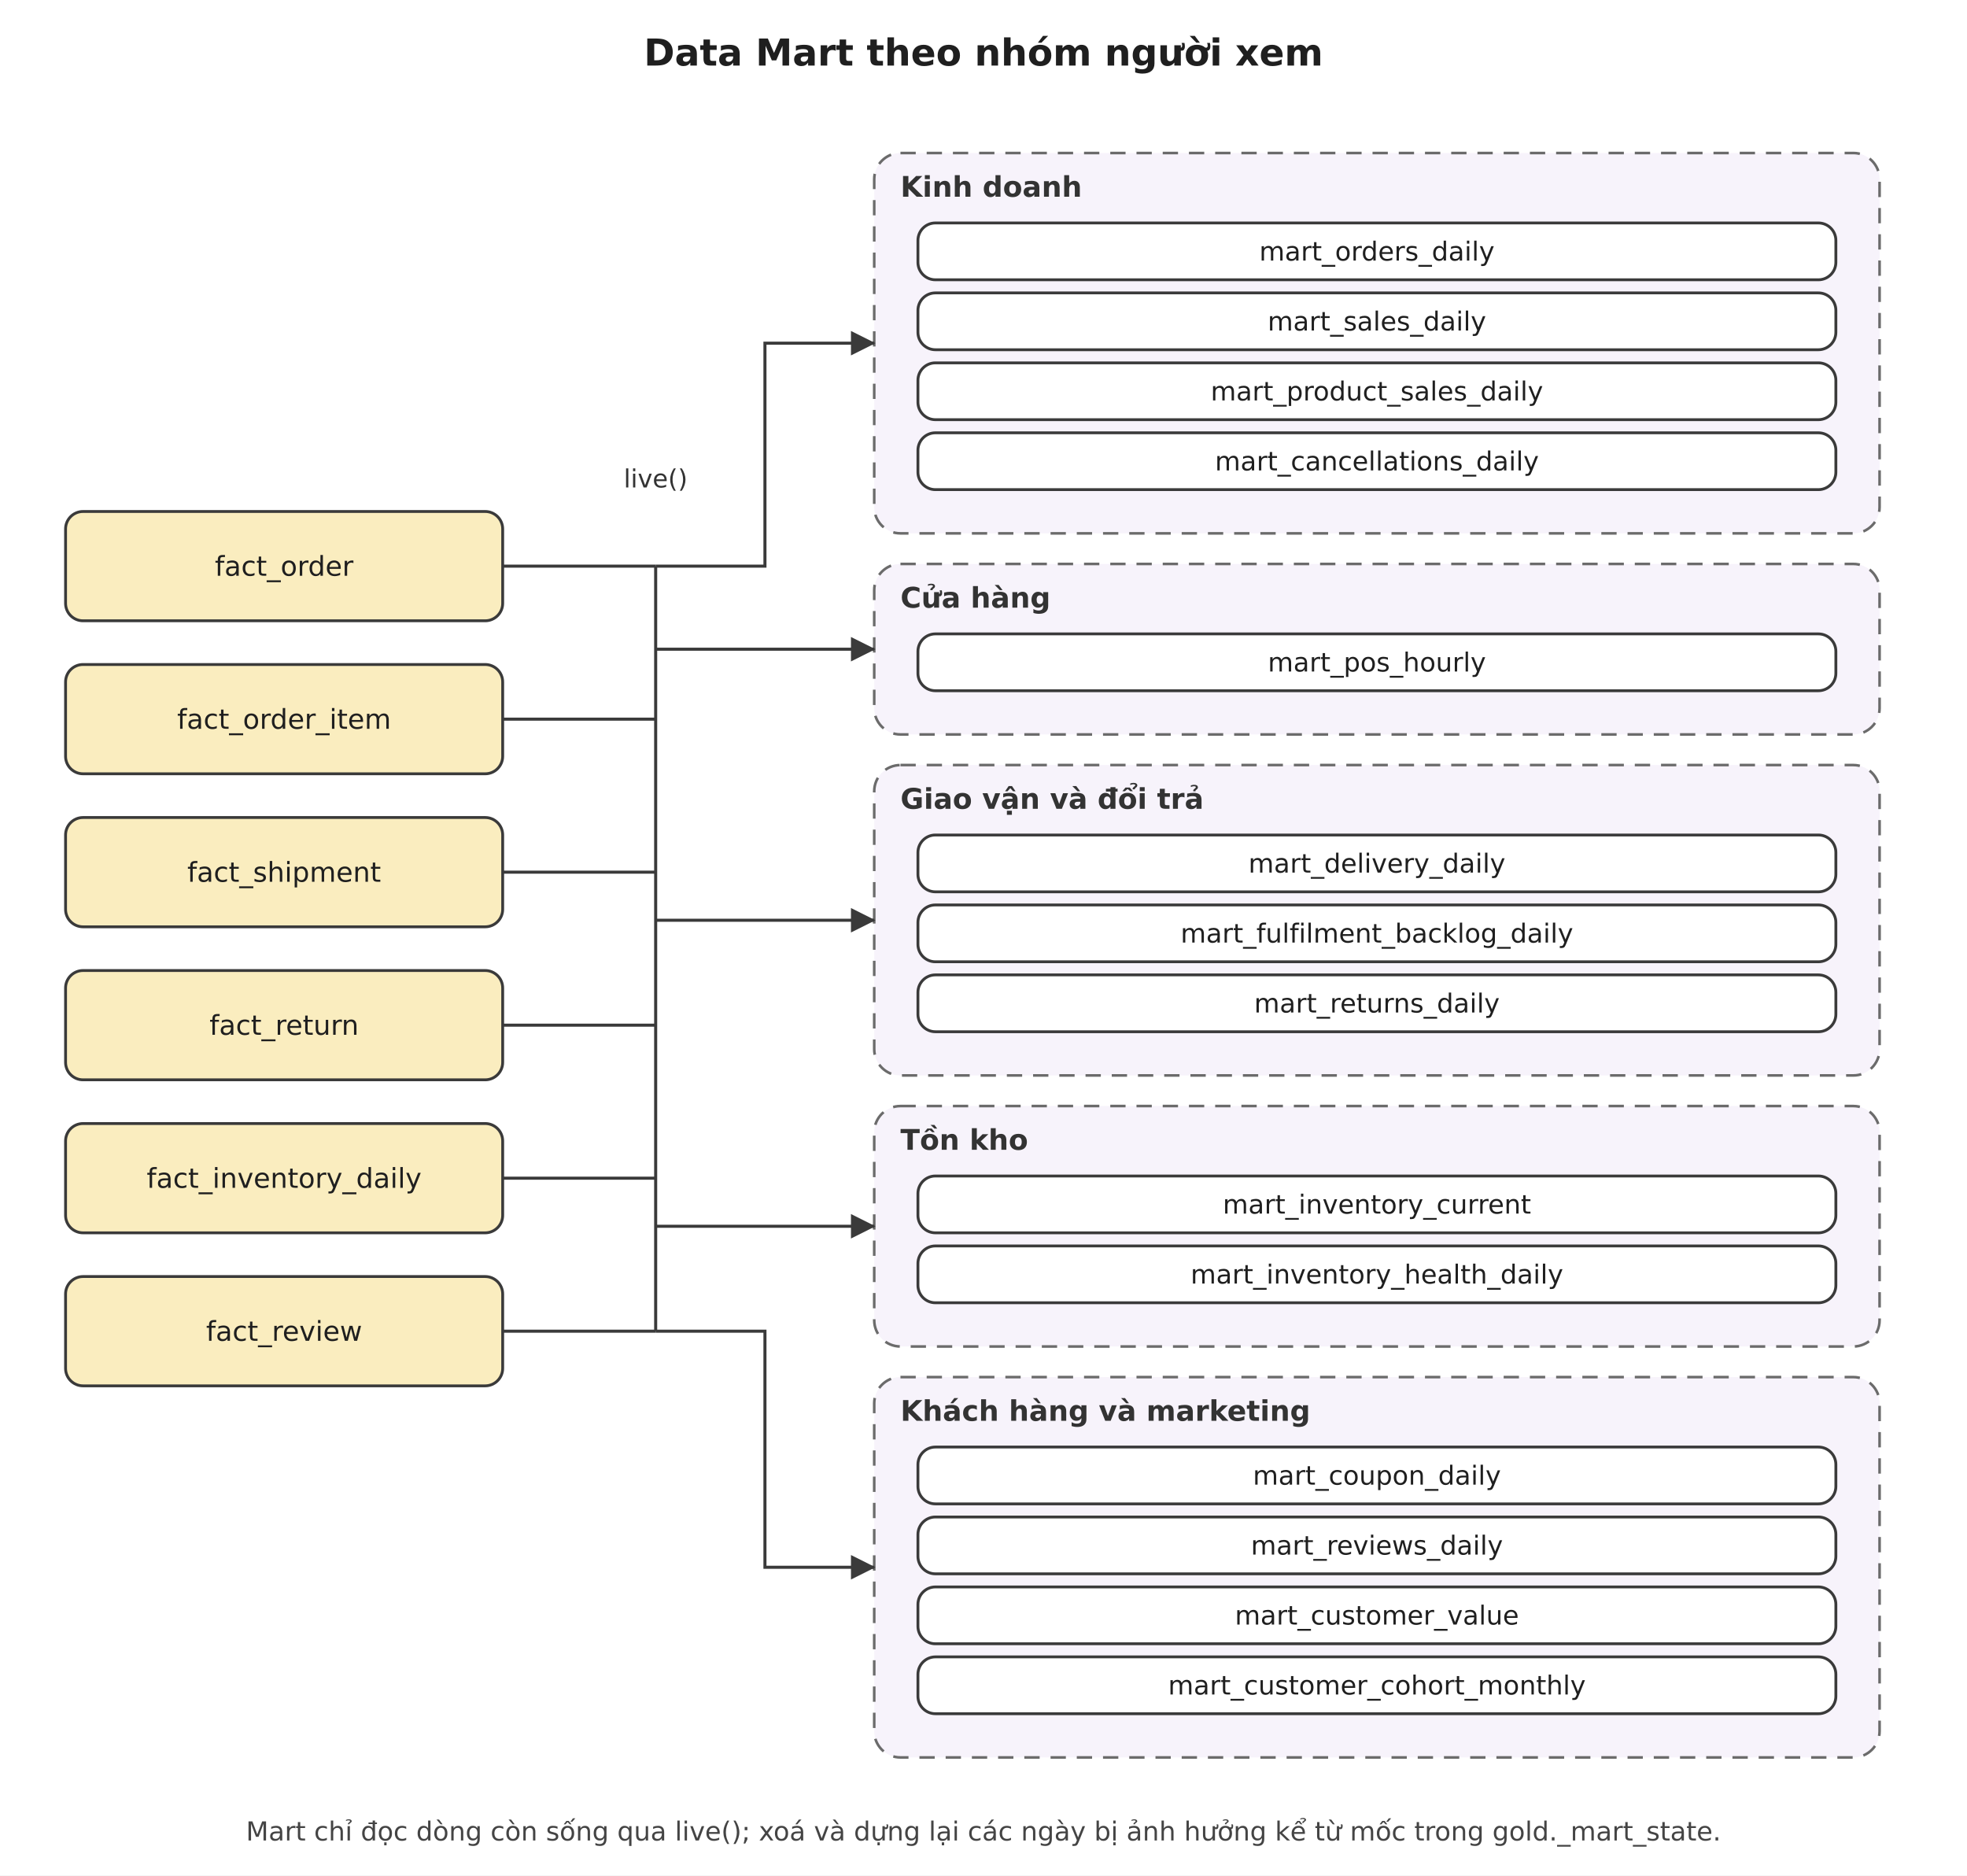
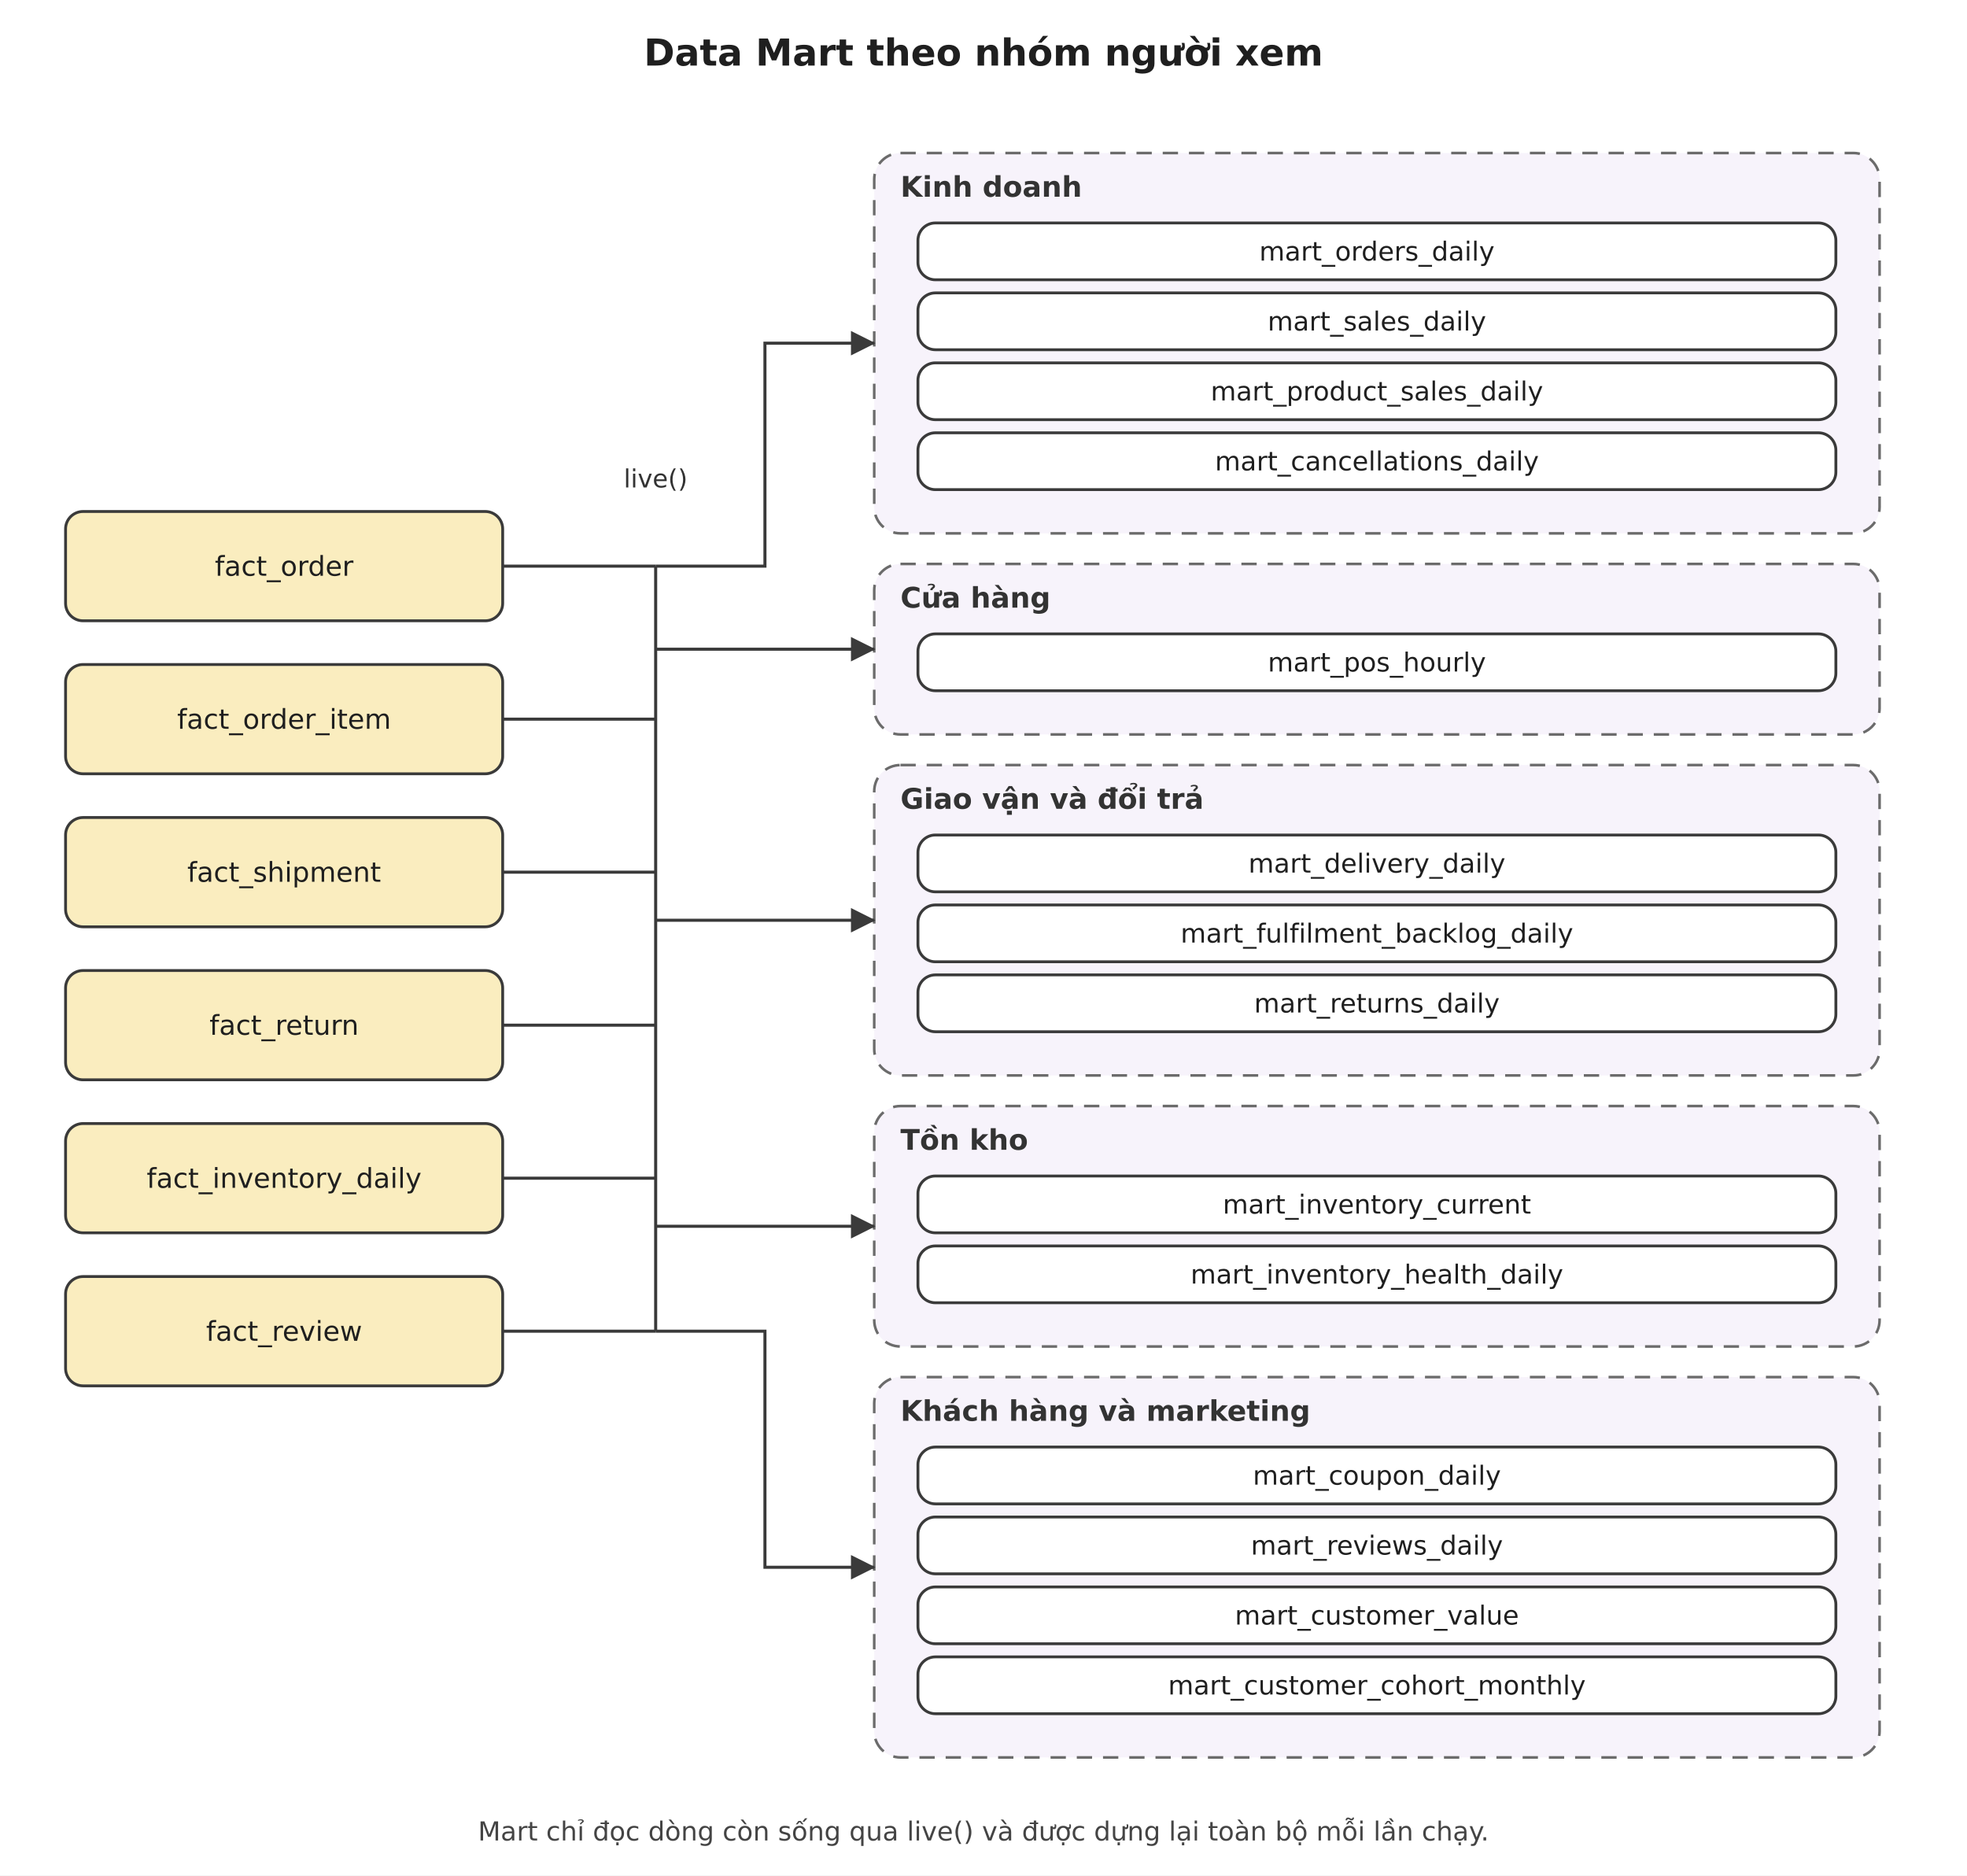
<svg xmlns="http://www.w3.org/2000/svg" width="900" height="858" viewBox="0 0 900 858">
  <defs>
    <marker id="arrow" viewBox="0 0 10 10" refX="9.5" refY="5" markerWidth="8" markerHeight="8" orient="auto-start-reverse">
      <path d="M 0 0 L 10 5 L 0 10 z" fill="#3A3A3A" />
    </marker>
    <marker id="arrow-start" viewBox="0 0 10 10" refX="0.5" refY="5" markerWidth="8" markerHeight="8" orient="auto">
      <path d="M 10 0 L 0 5 L 10 10 z" fill="#3A3A3A" />
    </marker>
  </defs>
  <rect width="100%" height="100%" fill="#FFFFFF" />
  <text x="450.0" y="30.0" font-family="DejaVu Sans, Arial, Helvetica, sans-serif" font-size="17" font-weight="bold" text-anchor="middle" fill="#1F1F1F">Data Mart theo nhóm người xem</text>
  <rect x="30" y="234.0" width="200" height="50" rx="8" fill="#FAEDBF" stroke="#3A3A3A" stroke-width="1.3" />
  <text x="130.0" y="263.4" font-family="DejaVu Sans, Arial, Helvetica, sans-serif" font-size="12.5" font-weight="normal" text-anchor="middle" fill="#1F1F1F">fact_order</text>
  <line x1="230.0" y1="259.0" x2="300.0" y2="259.0" stroke="#3A3A3A" stroke-width="1.4" />
  <rect x="30" y="304.0" width="200" height="50" rx="8" fill="#FAEDBF" stroke="#3A3A3A" stroke-width="1.3" />
  <text x="130.0" y="333.4" font-family="DejaVu Sans, Arial, Helvetica, sans-serif" font-size="12.5" font-weight="normal" text-anchor="middle" fill="#1F1F1F">fact_order_item</text>
  <line x1="230.0" y1="329.0" x2="300.0" y2="329.0" stroke="#3A3A3A" stroke-width="1.4" />
  <rect x="30" y="374.0" width="200" height="50" rx="8" fill="#FAEDBF" stroke="#3A3A3A" stroke-width="1.3" />
  <text x="130.0" y="403.4" font-family="DejaVu Sans, Arial, Helvetica, sans-serif" font-size="12.5" font-weight="normal" text-anchor="middle" fill="#1F1F1F">fact_shipment</text>
  <line x1="230.0" y1="399.0" x2="300.0" y2="399.0" stroke="#3A3A3A" stroke-width="1.4" />
  <rect x="30" y="444.0" width="200" height="50" rx="8" fill="#FAEDBF" stroke="#3A3A3A" stroke-width="1.3" />
  <text x="130.0" y="473.4" font-family="DejaVu Sans, Arial, Helvetica, sans-serif" font-size="12.5" font-weight="normal" text-anchor="middle" fill="#1F1F1F">fact_return</text>
  <line x1="230.0" y1="469.0" x2="300.0" y2="469.0" stroke="#3A3A3A" stroke-width="1.4" />
  <rect x="30" y="514.0" width="200" height="50" rx="8" fill="#FAEDBF" stroke="#3A3A3A" stroke-width="1.3" />
  <text x="130.0" y="543.4" font-family="DejaVu Sans, Arial, Helvetica, sans-serif" font-size="12.5" font-weight="normal" text-anchor="middle" fill="#1F1F1F">fact_inventory_daily</text>
  <line x1="230.0" y1="539.0" x2="300.0" y2="539.0" stroke="#3A3A3A" stroke-width="1.4" />
  <rect x="30" y="584.0" width="200" height="50" rx="8" fill="#FAEDBF" stroke="#3A3A3A" stroke-width="1.3" />
  <text x="130.0" y="613.4" font-family="DejaVu Sans, Arial, Helvetica, sans-serif" font-size="12.5" font-weight="normal" text-anchor="middle" fill="#1F1F1F">fact_review</text>
  <line x1="230.0" y1="609.0" x2="300.0" y2="609.0" stroke="#3A3A3A" stroke-width="1.4" />
  <line x1="300" y1="259.0" x2="300" y2="609.0" stroke="#3A3A3A" stroke-width="1.4" />
  <rect x="276.7" y="211.5" width="46.6" height="16.5" fill="#FFFFFF" fill-opacity="0.92" />
  <text x="300.0" y="223.0" font-family="DejaVu Sans, Arial, Helvetica, sans-serif" font-size="11.5" font-weight="normal" text-anchor="middle" fill="#333333">live()</text>
  <rect x="400" y="70" width="460" height="174" rx="12" fill="#EDE4F6" fill-opacity="0.45" stroke="#6B6B6B" stroke-width="1.2" stroke-dasharray="7 5" />
  <text x="412.0" y="90.0" font-family="DejaVu Sans, Arial, Helvetica, sans-serif" font-size="13" font-weight="bold" text-anchor="start" fill="#333333">Kinh doanh</text>
  <rect x="420" y="102" width="420" height="26" rx="8" fill="#FFFFFF" stroke="#3A3A3A" stroke-width="1.3" />
  <text x="630.0" y="119.2" font-family="DejaVu Sans, Arial, Helvetica, sans-serif" font-size="12" font-weight="normal" text-anchor="middle" fill="#1F1F1F">mart_orders_daily</text>
  <rect x="420" y="134" width="420" height="26" rx="8" fill="#FFFFFF" stroke="#3A3A3A" stroke-width="1.3" />
  <text x="630.0" y="151.2" font-family="DejaVu Sans, Arial, Helvetica, sans-serif" font-size="12" font-weight="normal" text-anchor="middle" fill="#1F1F1F">mart_sales_daily</text>
  <rect x="420" y="166" width="420" height="26" rx="8" fill="#FFFFFF" stroke="#3A3A3A" stroke-width="1.3" />
  <text x="630.0" y="183.2" font-family="DejaVu Sans, Arial, Helvetica, sans-serif" font-size="12" font-weight="normal" text-anchor="middle" fill="#1F1F1F">mart_product_sales_daily</text>
  <rect x="420" y="198" width="420" height="26" rx="8" fill="#FFFFFF" stroke="#3A3A3A" stroke-width="1.3" />
  <text x="630.0" y="215.2" font-family="DejaVu Sans, Arial, Helvetica, sans-serif" font-size="12" font-weight="normal" text-anchor="middle" fill="#1F1F1F">mart_cancellations_daily</text>
  <path d="M 300.0 259.0 L 350.0 259.0 L 350.0 157.0 L 400.0 157.0" fill="none" stroke="#3A3A3A" stroke-width="1.4" marker-end="url(#arrow)" />
  <rect x="400" y="258" width="460" height="78" rx="12" fill="#EDE4F6" fill-opacity="0.45" stroke="#6B6B6B" stroke-width="1.2" stroke-dasharray="7 5" />
  <text x="412.0" y="278.0" font-family="DejaVu Sans, Arial, Helvetica, sans-serif" font-size="13" font-weight="bold" text-anchor="start" fill="#333333">Cửa hàng</text>
  <rect x="420" y="290" width="420" height="26" rx="8" fill="#FFFFFF" stroke="#3A3A3A" stroke-width="1.3" />
  <text x="630.0" y="307.2" font-family="DejaVu Sans, Arial, Helvetica, sans-serif" font-size="12" font-weight="normal" text-anchor="middle" fill="#1F1F1F">mart_pos_hourly</text>
  <path d="M 300.0 297.0 L 400.0 297.0" fill="none" stroke="#3A3A3A" stroke-width="1.4" marker-end="url(#arrow)" />
  <rect x="400" y="350" width="460" height="142" rx="12" fill="#EDE4F6" fill-opacity="0.45" stroke="#6B6B6B" stroke-width="1.2" stroke-dasharray="7 5" />
  <text x="412.0" y="370.0" font-family="DejaVu Sans, Arial, Helvetica, sans-serif" font-size="13" font-weight="bold" text-anchor="start" fill="#333333">Giao vận và đổi trả</text>
  <rect x="420" y="382" width="420" height="26" rx="8" fill="#FFFFFF" stroke="#3A3A3A" stroke-width="1.3" />
  <text x="630.0" y="399.2" font-family="DejaVu Sans, Arial, Helvetica, sans-serif" font-size="12" font-weight="normal" text-anchor="middle" fill="#1F1F1F">mart_delivery_daily</text>
  <rect x="420" y="414" width="420" height="26" rx="8" fill="#FFFFFF" stroke="#3A3A3A" stroke-width="1.3" />
  <text x="630.0" y="431.2" font-family="DejaVu Sans, Arial, Helvetica, sans-serif" font-size="12" font-weight="normal" text-anchor="middle" fill="#1F1F1F">mart_fulfilment_backlog_daily</text>
  <rect x="420" y="446" width="420" height="26" rx="8" fill="#FFFFFF" stroke="#3A3A3A" stroke-width="1.3" />
  <text x="630.0" y="463.2" font-family="DejaVu Sans, Arial, Helvetica, sans-serif" font-size="12" font-weight="normal" text-anchor="middle" fill="#1F1F1F">mart_returns_daily</text>
  <path d="M 300.0 421.0 L 400.0 421.0" fill="none" stroke="#3A3A3A" stroke-width="1.4" marker-end="url(#arrow)" />
  <rect x="400" y="506" width="460" height="110" rx="12" fill="#EDE4F6" fill-opacity="0.45" stroke="#6B6B6B" stroke-width="1.2" stroke-dasharray="7 5" />
  <text x="412.0" y="526.0" font-family="DejaVu Sans, Arial, Helvetica, sans-serif" font-size="13" font-weight="bold" text-anchor="start" fill="#333333">Tồn kho</text>
  <rect x="420" y="538" width="420" height="26" rx="8" fill="#FFFFFF" stroke="#3A3A3A" stroke-width="1.3" />
  <text x="630.0" y="555.2" font-family="DejaVu Sans, Arial, Helvetica, sans-serif" font-size="12" font-weight="normal" text-anchor="middle" fill="#1F1F1F">mart_inventory_current</text>
  <rect x="420" y="570" width="420" height="26" rx="8" fill="#FFFFFF" stroke="#3A3A3A" stroke-width="1.3" />
  <text x="630.0" y="587.2" font-family="DejaVu Sans, Arial, Helvetica, sans-serif" font-size="12" font-weight="normal" text-anchor="middle" fill="#1F1F1F">mart_inventory_health_daily</text>
  <path d="M 300.0 561.0 L 400.0 561.0" fill="none" stroke="#3A3A3A" stroke-width="1.4" marker-end="url(#arrow)" />
  <rect x="400" y="630" width="460" height="174" rx="12" fill="#EDE4F6" fill-opacity="0.45" stroke="#6B6B6B" stroke-width="1.2" stroke-dasharray="7 5" />
  <text x="412.0" y="650.0" font-family="DejaVu Sans, Arial, Helvetica, sans-serif" font-size="13" font-weight="bold" text-anchor="start" fill="#333333">Khách hàng và marketing</text>
  <rect x="420" y="662" width="420" height="26" rx="8" fill="#FFFFFF" stroke="#3A3A3A" stroke-width="1.3" />
  <text x="630.0" y="679.2" font-family="DejaVu Sans, Arial, Helvetica, sans-serif" font-size="12" font-weight="normal" text-anchor="middle" fill="#1F1F1F">mart_coupon_daily</text>
  <rect x="420" y="694" width="420" height="26" rx="8" fill="#FFFFFF" stroke="#3A3A3A" stroke-width="1.3" />
  <text x="630.0" y="711.2" font-family="DejaVu Sans, Arial, Helvetica, sans-serif" font-size="12" font-weight="normal" text-anchor="middle" fill="#1F1F1F">mart_reviews_daily</text>
  <rect x="420" y="726" width="420" height="26" rx="8" fill="#FFFFFF" stroke="#3A3A3A" stroke-width="1.3" />
  <text x="630.0" y="743.2" font-family="DejaVu Sans, Arial, Helvetica, sans-serif" font-size="12" font-weight="normal" text-anchor="middle" fill="#1F1F1F">mart_customer_value</text>
  <rect x="420" y="758" width="420" height="26" rx="8" fill="#FFFFFF" stroke="#3A3A3A" stroke-width="1.3" />
  <text x="630.0" y="775.2" font-family="DejaVu Sans, Arial, Helvetica, sans-serif" font-size="12" font-weight="normal" text-anchor="middle" fill="#1F1F1F">mart_customer_cohort_monthly</text>
  <path d="M 300.0 609.0 L 350.0 609.0 L 350.0 717.0 L 400.0 717.0" fill="none" stroke="#3A3A3A" stroke-width="1.4" marker-end="url(#arrow)" />
-   <text x="450.0" y="842.0" font-family="DejaVu Sans, Arial, Helvetica, sans-serif" font-size="12" font-weight="normal" text-anchor="middle" fill="#444444">Mart chỉ đọc dòng còn sống qua live(); xoá và dựng lại các ngày bị ảnh hưởng kể từ mốc trong gold._mart_state.</text>
+   <text x="450.0" y="842.0" font-family="DejaVu Sans, Arial, Helvetica, sans-serif" font-size="12" font-weight="normal" text-anchor="middle" fill="#444444">Mart chỉ đọc dòng còn sống qua live() và được dựng lại toàn bộ mỗi lần chạy.</text>
</svg>
